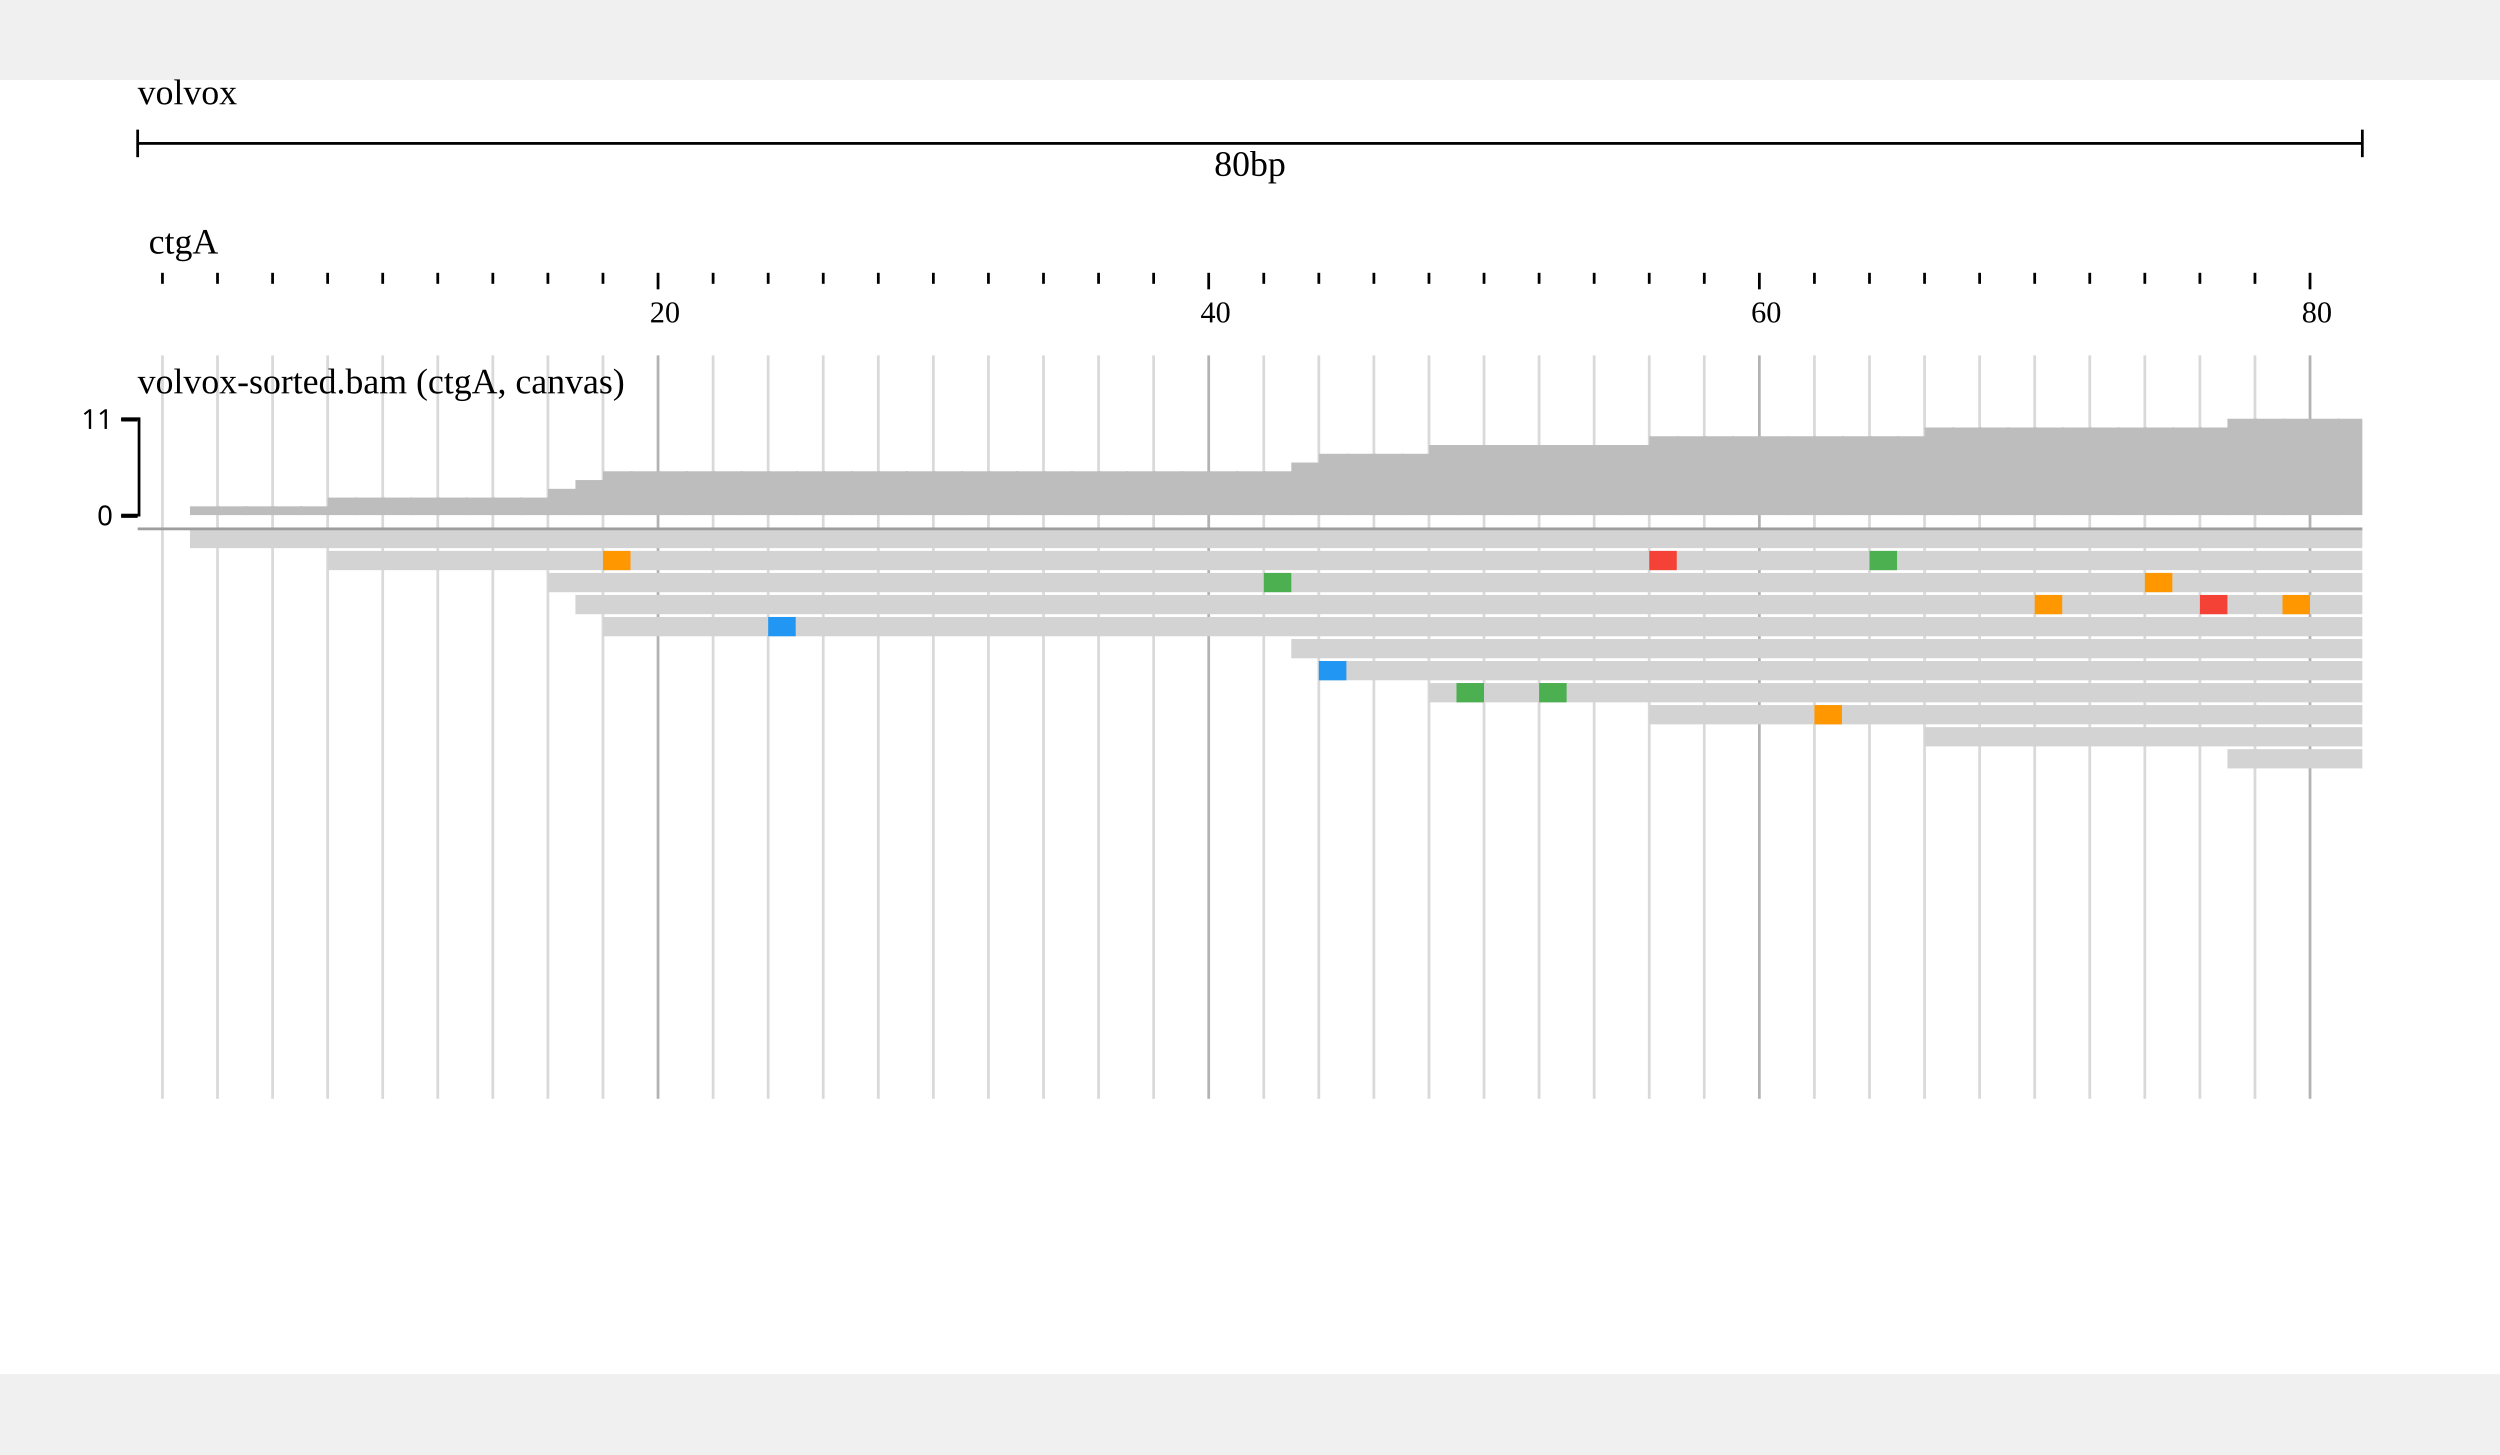
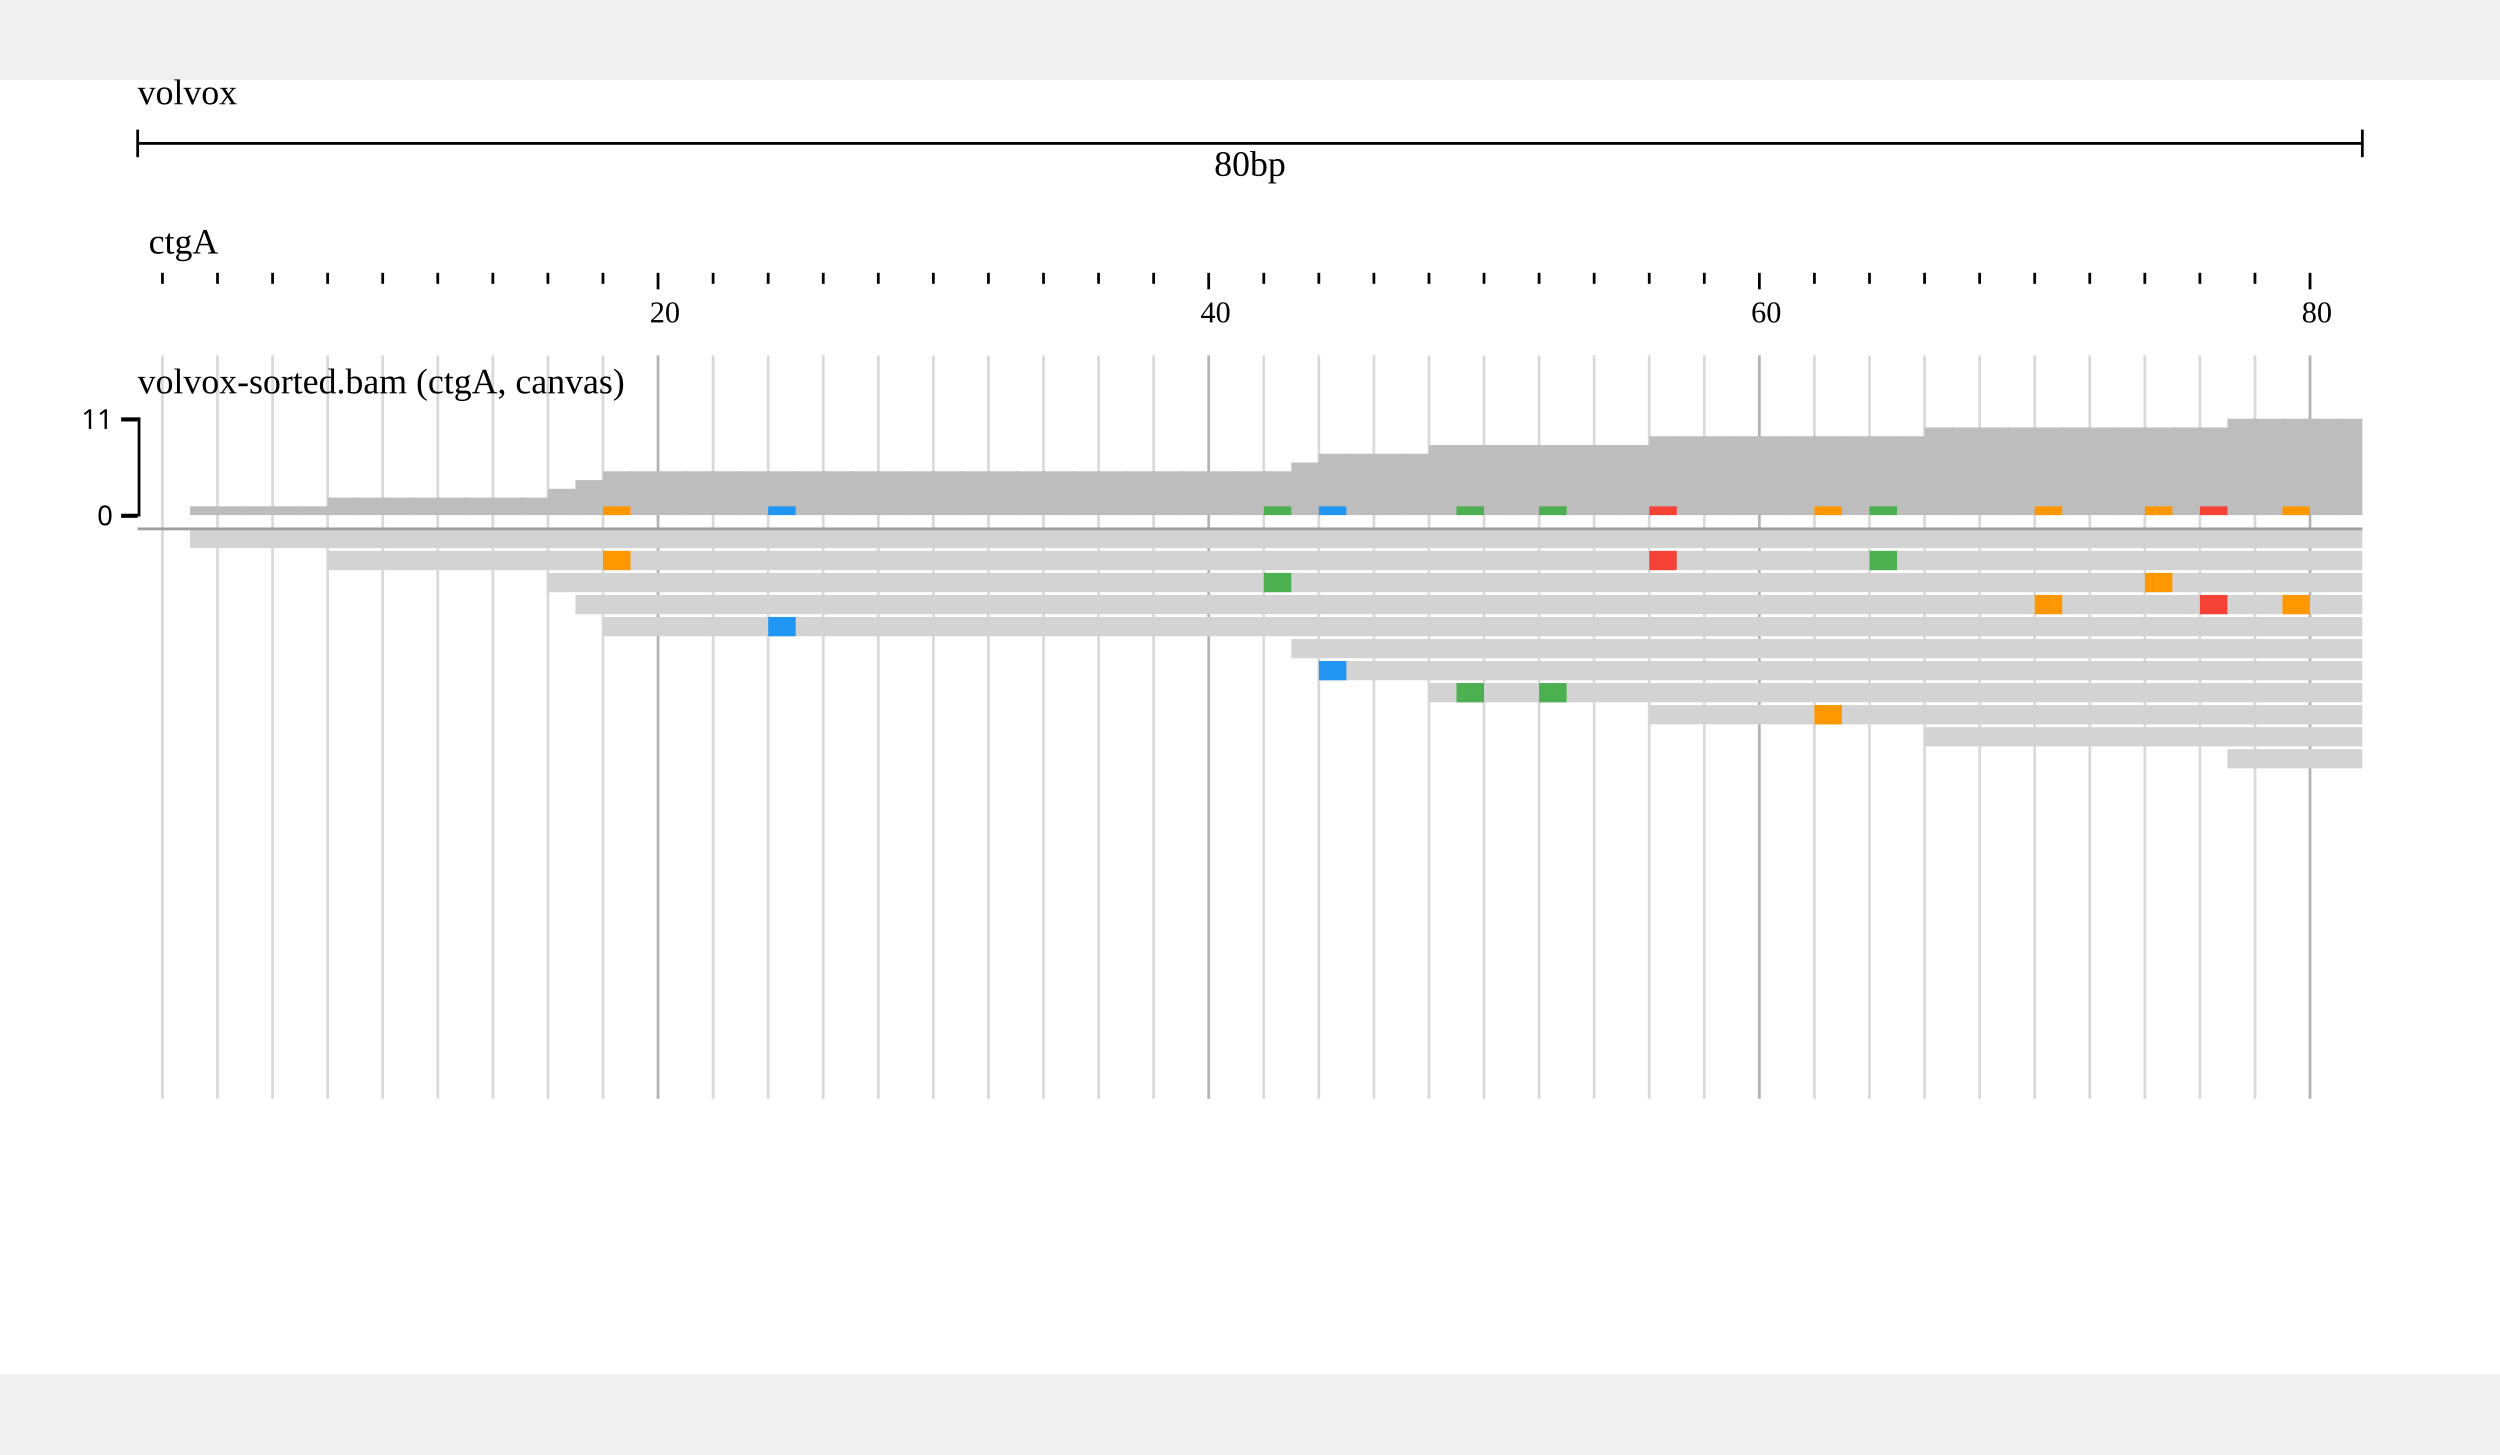
<svg xmlns="http://www.w3.org/2000/svg" width="808" height="470" viewBox="0,0,908,470">
  <rect width="908" height="470" fill="#ffffff" />
  <g transform="translate(50 0)">
    <g transform="translate(0)">
      <g id="header">
        <text x="0" y="0" dominant-baseline="hanging" font-size="13" fill="#000000">volvox</text>
        <g transform="translate(0 13)">
          <line x1="0" x2="808" y1="10" y2="10" stroke="#000000" />
          <line x1="0" x2="0" y1="5" y2="15" stroke="#000000" />
          <line x1="808" x2="808" y1="5" y2="15" stroke="#000000" />
          <text x="404" y="13" text-anchor="middle" dominant-baseline="hanging" font-size="13" fill="#000000">80bp</text>
        </g>
        <g transform="translate(0 50)">
          <g>
            <defs>
              <clipPath id="clip-volvox:ctgA:0.1:80.9:0">
                <rect x="0" y="0" width="808" height="100" />
              </clipPath>
            </defs>
            <g transform="translate(0 0)">
              <g clip-path="url(#clip-volvox:ctgA:0.1:80.9:0)">
                <text x="4" y="13" font-size="13" fill="#000000">ctgA</text>
                <g transform="translate(0 20)">
                  <line x1="-31" x2="-31" y1="0" y2="4" stroke-width="1" stroke="#000000" />
                  <line x1="-11" x2="-11" y1="0" y2="6" stroke-width="1" stroke="#000000" />
                  <line x1="9" x2="9" y1="0" y2="4" stroke-width="1" stroke="#000000" />
                  <line x1="29" x2="29" y1="0" y2="4" stroke-width="1" stroke="#000000" />
                  <line x1="49" x2="49" y1="0" y2="4" stroke-width="1" stroke="#000000" />
                  <line x1="69" x2="69" y1="0" y2="4" stroke-width="1" stroke="#000000" />
                  <line x1="89" x2="89" y1="0" y2="4" stroke-width="1" stroke="#000000" />
                  <line x1="109" x2="109" y1="0" y2="4" stroke-width="1" stroke="#000000" />
                  <line x1="129" x2="129" y1="0" y2="4" stroke-width="1" stroke="#000000" />
                  <line x1="149" x2="149" y1="0" y2="4" stroke-width="1" stroke="#000000" />
                  <line x1="169" x2="169" y1="0" y2="4" stroke-width="1" stroke="#000000" />
                  <line x1="189" x2="189" y1="0" y2="6" stroke-width="1" stroke="#000000" />
                  <line x1="209" x2="209" y1="0" y2="4" stroke-width="1" stroke="#000000" />
                  <line x1="229" x2="229" y1="0" y2="4" stroke-width="1" stroke="#000000" />
                  <line x1="249" x2="249" y1="0" y2="4" stroke-width="1" stroke="#000000" />
                  <line x1="269" x2="269" y1="0" y2="4" stroke-width="1" stroke="#000000" />
                  <line x1="289" x2="289" y1="0" y2="4" stroke-width="1" stroke="#000000" />
                  <line x1="309" x2="309" y1="0" y2="4" stroke-width="1" stroke="#000000" />
                  <line x1="329" x2="329" y1="0" y2="4" stroke-width="1" stroke="#000000" />
                  <line x1="349" x2="349" y1="0" y2="4" stroke-width="1" stroke="#000000" />
                  <line x1="369" x2="369" y1="0" y2="4" stroke-width="1" stroke="#000000" />
                  <line x1="389" x2="389" y1="0" y2="6" stroke-width="1" stroke="#000000" />
                  <line x1="409" x2="409" y1="0" y2="4" stroke-width="1" stroke="#000000" />
                  <line x1="429" x2="429" y1="0" y2="4" stroke-width="1" stroke="#000000" />
                  <line x1="449" x2="449" y1="0" y2="4" stroke-width="1" stroke="#000000" />
                  <line x1="469" x2="469" y1="0" y2="4" stroke-width="1" stroke="#000000" />
                  <line x1="489" x2="489" y1="0" y2="4" stroke-width="1" stroke="#000000" />
                  <line x1="509" x2="509" y1="0" y2="4" stroke-width="1" stroke="#000000" />
                  <line x1="529" x2="529" y1="0" y2="4" stroke-width="1" stroke="#000000" />
                  <line x1="549" x2="549" y1="0" y2="4" stroke-width="1" stroke="#000000" />
                  <line x1="569" x2="569" y1="0" y2="4" stroke-width="1" stroke="#000000" />
                  <line x1="589" x2="589" y1="0" y2="6" stroke-width="1" stroke="#000000" />
                  <line x1="609" x2="609" y1="0" y2="4" stroke-width="1" stroke="#000000" />
                  <line x1="629" x2="629" y1="0" y2="4" stroke-width="1" stroke="#000000" />
                  <line x1="649" x2="649" y1="0" y2="4" stroke-width="1" stroke="#000000" />
                  <line x1="669" x2="669" y1="0" y2="4" stroke-width="1" stroke="#000000" />
                  <line x1="689" x2="689" y1="0" y2="4" stroke-width="1" stroke="#000000" />
                  <line x1="709" x2="709" y1="0" y2="4" stroke-width="1" stroke="#000000" />
                  <line x1="729" x2="729" y1="0" y2="4" stroke-width="1" stroke="#000000" />
                  <line x1="749" x2="749" y1="0" y2="4" stroke-width="1" stroke="#000000" />
                  <line x1="769" x2="769" y1="0" y2="4" stroke-width="1" stroke="#000000" />
                  <line x1="789" x2="789" y1="0" y2="6" stroke-width="1" stroke="#000000" />
                  <line x1="809" x2="809" y1="0" y2="4" stroke-width="1" stroke="#000000" />
                  <line x1="829" x2="829" y1="0" y2="4" stroke-width="1" stroke="#000000" />
                  <text x="186" y="18" font-size="11" fill="#000000">20</text>
                  <text x="386" y="18" font-size="11" fill="#000000">40</text>
                  <text x="586" y="18" font-size="11" fill="#000000">60</text>
                  <text x="786" y="18" font-size="11" fill="#000000">80</text>
                </g>
              </g>
            </g>
          </g>
        </g>
      </g>
    </g>
    <g transform="translate(0 100)">
      <g>
        <defs>
          <clipPath id="gridline-clip-volvox:ctgA:0.1:80.9:0">
            <rect x="0" y="0" width="808" height="270" />
          </clipPath>
        </defs>
        <g transform="translate(0 0)" clip-path="url(#gridline-clip-volvox:ctgA:0.1:80.9:0)">
          <line x1="-31" x2="-31" y1="0" y2="270" stroke-width="1" stroke="#000000" stroke-opacity="0.15" />
          <line x1="-11" x2="-11" y1="0" y2="270" stroke-width="1" stroke="#000000" stroke-opacity="0.3" />
          <line x1="9" x2="9" y1="0" y2="270" stroke-width="1" stroke="#000000" stroke-opacity="0.15" />
          <line x1="29" x2="29" y1="0" y2="270" stroke-width="1" stroke="#000000" stroke-opacity="0.15" />
          <line x1="49" x2="49" y1="0" y2="270" stroke-width="1" stroke="#000000" stroke-opacity="0.15" />
          <line x1="69" x2="69" y1="0" y2="270" stroke-width="1" stroke="#000000" stroke-opacity="0.15" />
          <line x1="89" x2="89" y1="0" y2="270" stroke-width="1" stroke="#000000" stroke-opacity="0.15" />
          <line x1="109" x2="109" y1="0" y2="270" stroke-width="1" stroke="#000000" stroke-opacity="0.15" />
          <line x1="129" x2="129" y1="0" y2="270" stroke-width="1" stroke="#000000" stroke-opacity="0.15" />
          <line x1="149" x2="149" y1="0" y2="270" stroke-width="1" stroke="#000000" stroke-opacity="0.15" />
          <line x1="169" x2="169" y1="0" y2="270" stroke-width="1" stroke="#000000" stroke-opacity="0.15" />
          <line x1="189" x2="189" y1="0" y2="270" stroke-width="1" stroke="#000000" stroke-opacity="0.3" />
          <line x1="209" x2="209" y1="0" y2="270" stroke-width="1" stroke="#000000" stroke-opacity="0.15" />
          <line x1="229" x2="229" y1="0" y2="270" stroke-width="1" stroke="#000000" stroke-opacity="0.15" />
          <line x1="249" x2="249" y1="0" y2="270" stroke-width="1" stroke="#000000" stroke-opacity="0.15" />
          <line x1="269" x2="269" y1="0" y2="270" stroke-width="1" stroke="#000000" stroke-opacity="0.15" />
          <line x1="289" x2="289" y1="0" y2="270" stroke-width="1" stroke="#000000" stroke-opacity="0.15" />
          <line x1="309" x2="309" y1="0" y2="270" stroke-width="1" stroke="#000000" stroke-opacity="0.15" />
          <line x1="329" x2="329" y1="0" y2="270" stroke-width="1" stroke="#000000" stroke-opacity="0.15" />
          <line x1="349" x2="349" y1="0" y2="270" stroke-width="1" stroke="#000000" stroke-opacity="0.15" />
          <line x1="369" x2="369" y1="0" y2="270" stroke-width="1" stroke="#000000" stroke-opacity="0.15" />
          <line x1="389" x2="389" y1="0" y2="270" stroke-width="1" stroke="#000000" stroke-opacity="0.3" />
          <line x1="409" x2="409" y1="0" y2="270" stroke-width="1" stroke="#000000" stroke-opacity="0.15" />
          <line x1="429" x2="429" y1="0" y2="270" stroke-width="1" stroke="#000000" stroke-opacity="0.15" />
          <line x1="449" x2="449" y1="0" y2="270" stroke-width="1" stroke="#000000" stroke-opacity="0.15" />
          <line x1="469" x2="469" y1="0" y2="270" stroke-width="1" stroke="#000000" stroke-opacity="0.15" />
          <line x1="489" x2="489" y1="0" y2="270" stroke-width="1" stroke="#000000" stroke-opacity="0.15" />
          <line x1="509" x2="509" y1="0" y2="270" stroke-width="1" stroke="#000000" stroke-opacity="0.15" />
          <line x1="529" x2="529" y1="0" y2="270" stroke-width="1" stroke="#000000" stroke-opacity="0.15" />
          <line x1="549" x2="549" y1="0" y2="270" stroke-width="1" stroke="#000000" stroke-opacity="0.15" />
          <line x1="569" x2="569" y1="0" y2="270" stroke-width="1" stroke="#000000" stroke-opacity="0.15" />
          <line x1="589" x2="589" y1="0" y2="270" stroke-width="1" stroke="#000000" stroke-opacity="0.3" />
          <line x1="609" x2="609" y1="0" y2="270" stroke-width="1" stroke="#000000" stroke-opacity="0.15" />
          <line x1="629" x2="629" y1="0" y2="270" stroke-width="1" stroke="#000000" stroke-opacity="0.15" />
          <line x1="649" x2="649" y1="0" y2="270" stroke-width="1" stroke="#000000" stroke-opacity="0.15" />
          <line x1="669" x2="669" y1="0" y2="270" stroke-width="1" stroke="#000000" stroke-opacity="0.15" />
          <line x1="689" x2="689" y1="0" y2="270" stroke-width="1" stroke="#000000" stroke-opacity="0.15" />
          <line x1="709" x2="709" y1="0" y2="270" stroke-width="1" stroke="#000000" stroke-opacity="0.15" />
          <line x1="729" x2="729" y1="0" y2="270" stroke-width="1" stroke="#000000" stroke-opacity="0.15" />
          <line x1="749" x2="749" y1="0" y2="270" stroke-width="1" stroke="#000000" stroke-opacity="0.15" />
          <line x1="769" x2="769" y1="0" y2="270" stroke-width="1" stroke="#000000" stroke-opacity="0.15" />
          <line x1="789" x2="789" y1="0" y2="270" stroke-width="1" stroke="#000000" stroke-opacity="0.3" />
          <line x1="809" x2="809" y1="0" y2="270" stroke-width="1" stroke="#000000" stroke-opacity="0.15" />
          <line x1="829" x2="829" y1="0" y2="270" stroke-width="1" stroke="#000000" stroke-opacity="0.15" />
        </g>
      </g>
    </g>
    <g transform="translate(0 100)">
      <g transform="translate(0 0)">
        <defs>
          <clipPath id="track-clip-volvox_alignments_pileup_coverage">
            <rect x="-50" y="18" width="858" height="250" />
          </clipPath>
        </defs>
        <g clip-path="url(#track-clip-volvox_alignments_pileup_coverage)">
          <g transform="translate(0 18)">
            <defs>
-               <clipPath id="alignments-clip-UUfpdt6hlf">
+               <clipPath id="alignments-clip-ApUaVhFJE8">
                <rect x="0" y="0" width="808" height="250" />
              </clipPath>
            </defs>
-             <g clip-path="url(#alignments-clip-UUfpdt6hlf)">
+             <g clip-path="url(#alignments-clip-ApUaVhFJE8)">
              <g>
                <clipPath id="svgcanvas-clip-0">
                  <path d="M0,0h808v250h-808Z" />
                </clipPath>
                <g clip-path="url(#svgcanvas-clip-0)">
                  <rect x="-1" y="40" width="10.8" height="0" fill="rgb(189,189,189)" />
                  <rect x="9" y="40" width="10.8" height="0" fill="rgb(189,189,189)" />
                  <rect x="19" y="36.818" width="10.8" height="3.182" fill="rgb(189,189,189)" />
                  <rect x="29" y="36.818" width="10.8" height="3.182" fill="rgb(189,189,189)" />
                  <rect x="39" y="36.818" width="10.8" height="3.182" fill="rgb(189,189,189)" />
                  <rect x="49" y="36.818" width="10.8" height="3.182" fill="rgb(189,189,189)" />
                  <rect x="59" y="36.818" width="10.8" height="3.182" fill="rgb(189,189,189)" />
                  <rect x="69" y="33.636" width="10.8" height="6.364" fill="rgb(189,189,189)" />
                  <rect x="79" y="33.636" width="10.8" height="6.364" fill="rgb(189,189,189)" />
                  <rect x="89" y="33.636" width="10.8" height="6.364" fill="rgb(189,189,189)" />
                  <rect x="99" y="33.636" width="10.8" height="6.364" fill="rgb(189,189,189)" />
                  <rect x="109" y="33.636" width="10.8" height="6.364" fill="rgb(189,189,189)" />
                  <rect x="119" y="33.636" width="10.8" height="6.364" fill="rgb(189,189,189)" />
                  <rect x="129" y="33.636" width="10.8" height="6.364" fill="rgb(189,189,189)" />
                  <rect x="139" y="33.636" width="10.8" height="6.364" fill="rgb(189,189,189)" />
                  <rect x="149" y="30.455" width="10.8" height="9.545" fill="rgb(189,189,189)" />
                  <rect x="159" y="27.273" width="10.8" height="12.727" fill="rgb(189,189,189)" />
                  <rect x="169" y="24.091" width="10.8" height="15.909" fill="rgb(189,189,189)" />
                  <rect x="179" y="24.091" width="10.8" height="15.909" fill="rgb(189,189,189)" />
                  <rect x="189" y="24.091" width="10.8" height="15.909" fill="rgb(189,189,189)" />
                  <rect x="199" y="24.091" width="10.8" height="15.909" fill="rgb(189,189,189)" />
                  <rect x="209" y="24.091" width="10.8" height="15.909" fill="rgb(189,189,189)" />
                  <rect x="219" y="24.091" width="10.8" height="15.909" fill="rgb(189,189,189)" />
                  <rect x="229" y="24.091" width="10.8" height="15.909" fill="rgb(189,189,189)" />
                  <rect x="239" y="24.091" width="10.8" height="15.909" fill="rgb(189,189,189)" />
                  <rect x="249" y="24.091" width="10.8" height="15.909" fill="rgb(189,189,189)" />
                  <rect x="259" y="24.091" width="10.8" height="15.909" fill="rgb(189,189,189)" />
                  <rect x="269" y="24.091" width="10.8" height="15.909" fill="rgb(189,189,189)" />
                  <rect x="279" y="24.091" width="10.8" height="15.909" fill="rgb(189,189,189)" />
                  <rect x="289" y="24.091" width="10.8" height="15.909" fill="rgb(189,189,189)" />
                  <rect x="299" y="24.091" width="10.8" height="15.909" fill="rgb(189,189,189)" />
                  <rect x="309" y="24.091" width="10.8" height="15.909" fill="rgb(189,189,189)" />
                  <rect x="319" y="24.091" width="10.8" height="15.909" fill="rgb(189,189,189)" />
                  <rect x="329" y="24.091" width="10.8" height="15.909" fill="rgb(189,189,189)" />
                  <rect x="339" y="24.091" width="10.8" height="15.909" fill="rgb(189,189,189)" />
                  <rect x="349" y="24.091" width="10.8" height="15.909" fill="rgb(189,189,189)" />
                  <rect x="359" y="24.091" width="10.8" height="15.909" fill="rgb(189,189,189)" />
                  <rect x="369" y="24.091" width="10.8" height="15.909" fill="rgb(189,189,189)" />
                  <rect x="379" y="24.091" width="10.8" height="15.909" fill="rgb(189,189,189)" />
                  <rect x="389" y="24.091" width="10.8" height="15.909" fill="rgb(189,189,189)" />
                  <rect x="399" y="24.091" width="10.8" height="15.909" fill="rgb(189,189,189)" />
                  <rect x="409" y="24.091" width="10.8" height="15.909" fill="rgb(189,189,189)" />
                  <rect x="419" y="20.909" width="10.8" height="19.091" fill="rgb(189,189,189)" />
                  <rect x="429" y="17.727" width="10.8" height="22.273" fill="rgb(189,189,189)" />
                  <rect x="439" y="17.727" width="10.8" height="22.273" fill="rgb(189,189,189)" />
                  <rect x="449" y="17.727" width="10.8" height="22.273" fill="rgb(189,189,189)" />
                  <rect x="459" y="17.727" width="10.8" height="22.273" fill="rgb(189,189,189)" />
                  <rect x="469" y="14.545" width="10.8" height="25.455" fill="rgb(189,189,189)" />
                  <rect x="479" y="14.545" width="10.8" height="25.455" fill="rgb(189,189,189)" />
                  <rect x="489" y="14.545" width="10.8" height="25.455" fill="rgb(189,189,189)" />
                  <rect x="499" y="14.545" width="10.8" height="25.455" fill="rgb(189,189,189)" />
                  <rect x="509" y="14.545" width="10.8" height="25.455" fill="rgb(189,189,189)" />
                  <rect x="519" y="14.545" width="10.8" height="25.455" fill="rgb(189,189,189)" />
                  <rect x="529" y="14.545" width="10.8" height="25.455" fill="rgb(189,189,189)" />
                  <rect x="539" y="14.545" width="10.8" height="25.455" fill="rgb(189,189,189)" />
                  <rect x="549" y="11.364" width="10.8" height="28.636" fill="rgb(189,189,189)" />
                  <rect x="559" y="11.364" width="10.8" height="28.636" fill="rgb(189,189,189)" />
                  <rect x="569" y="11.364" width="10.8" height="28.636" fill="rgb(189,189,189)" />
                  <rect x="579" y="11.364" width="10.8" height="28.636" fill="rgb(189,189,189)" />
                  <rect x="589" y="11.364" width="10.8" height="28.636" fill="rgb(189,189,189)" />
                  <rect x="599" y="11.364" width="10.8" height="28.636" fill="rgb(189,189,189)" />
                  <rect x="609" y="11.364" width="10.8" height="28.636" fill="rgb(189,189,189)" />
                  <rect x="619" y="11.364" width="10.8" height="28.636" fill="rgb(189,189,189)" />
                  <rect x="629" y="11.364" width="10.8" height="28.636" fill="rgb(189,189,189)" />
                  <rect x="639" y="11.364" width="10.8" height="28.636" fill="rgb(189,189,189)" />
                  <rect x="649" y="8.182" width="10.8" height="31.818" fill="rgb(189,189,189)" />
                  <rect x="659" y="8.182" width="10.8" height="31.818" fill="rgb(189,189,189)" />
                  <rect x="669" y="8.182" width="10.8" height="31.818" fill="rgb(189,189,189)" />
                  <rect x="679" y="8.182" width="10.8" height="31.818" fill="rgb(189,189,189)" />
                  <rect x="689" y="8.182" width="10.8" height="31.818" fill="rgb(189,189,189)" />
                  <rect x="699" y="8.182" width="10.8" height="31.818" fill="rgb(189,189,189)" />
                  <rect x="709" y="8.182" width="10.8" height="31.818" fill="rgb(189,189,189)" />
                  <rect x="719" y="8.182" width="10.8" height="31.818" fill="rgb(189,189,189)" />
                  <rect x="729" y="8.182" width="10.8" height="31.818" fill="rgb(189,189,189)" />
                  <rect x="739" y="8.182" width="10.8" height="31.818" fill="rgb(189,189,189)" />
                  <rect x="749" y="8.182" width="10.8" height="31.818" fill="rgb(189,189,189)" />
                  <rect x="759" y="5" width="10.8" height="35" fill="rgb(189,189,189)" />
                  <rect x="769" y="5" width="10.8" height="35" fill="rgb(189,189,189)" />
                  <rect x="779" y="5" width="10.8" height="35" fill="rgb(189,189,189)" />
                  <rect x="789" y="5" width="10.8" height="35" fill="rgb(189,189,189)" />
                  <rect x="799" y="5" width="10.8" height="35" fill="rgb(189,189,189)" />
+                   <rect x="169" y="36.818" width="10" height="3.182" fill="rgb(255,152,0)" />
+                   <rect x="549" y="36.818" width="10" height="3.182" fill="rgb(244,67,54)" />
+                   <rect x="629" y="36.818" width="10" height="3.182" fill="rgb(76,175,80)" />
+                   <rect x="409" y="36.818" width="10" height="3.182" fill="rgb(76,175,80)" />
+                   <rect x="729" y="36.818" width="10" height="3.182" fill="rgb(255,152,0)" />
+                   <rect x="689" y="36.818" width="10" height="3.182" fill="rgb(255,152,0)" />
+                   <rect x="749" y="36.818" width="10" height="3.182" fill="rgb(244,67,54)" />
+                   <rect x="779" y="36.818" width="10" height="3.182" fill="rgb(255,152,0)" />
+                   <rect x="229" y="36.818" width="10" height="3.182" fill="rgb(33,150,243)" />
+                   <rect x="429" y="36.818" width="10" height="3.182" fill="rgb(33,150,243)" />
+                   <rect x="479" y="36.818" width="10" height="3.182" fill="rgb(76,175,80)" />
+                   <rect x="509" y="36.818" width="10" height="3.182" fill="rgb(76,175,80)" />
+                   <rect x="609" y="36.818" width="10" height="3.182" fill="rgb(255,152,0)" />
                  <clipPath id="svgcanvas-clip-1">
                    <path d="M0,45h808v205h-808Z" />
                  </clipPath>
                  <g clip-path="url(#svgcanvas-clip-1)">
                    <rect x="19" y="45" width="1000" height="7" fill="rgb(211,211,211)" />
                    <rect x="69" y="53" width="1000" height="7" fill="rgb(211,211,211)" />
                    <rect x="149" y="61" width="1000" height="7" fill="rgb(211,211,211)" />
                    <rect x="159" y="69" width="1000" height="7" fill="rgb(211,211,211)" />
                    <rect x="169" y="77" width="1000" height="7" fill="rgb(211,211,211)" />
                    <rect x="419" y="85" width="1000" height="7" fill="rgb(211,211,211)" />
                    <rect x="429" y="93" width="1000" height="7" fill="rgb(211,211,211)" />
                    <rect x="469" y="101" width="1000" height="7" fill="rgb(211,211,211)" />
                    <rect x="549" y="109" width="1000" height="7" fill="rgb(211,211,211)" />
                    <rect x="649" y="117" width="1000" height="7" fill="rgb(211,211,211)" />
                    <rect x="759" y="125" width="1000" height="7" fill="rgb(211,211,211)" />
                    <rect x="899" y="133" width="1000" height="7" fill="rgb(211,211,211)" />
                    <rect x="939" y="141" width="1000" height="7" fill="rgb(211,211,211)" />
                    <rect x="1089" y="45" width="1000" height="7" fill="rgb(211,211,211)" />
                    <rect x="169" y="53" width="10" height="7" fill="rgb(255,152,0)" />
                    <rect x="549" y="53" width="10" height="7" fill="rgb(244,67,54)" />
                    <rect x="629" y="53" width="10" height="7" fill="rgb(76,175,80)" />
                    <rect x="829" y="53" width="10" height="7" fill="rgb(33,150,243)" />
                    <rect x="409" y="61" width="10" height="7" fill="rgb(76,175,80)" />
                    <rect x="729" y="61" width="10" height="7" fill="rgb(255,152,0)" />
                    <rect x="1029" y="61" width="10" height="7" fill="rgb(76,175,80)" />
                    <rect x="689" y="69" width="10" height="7" fill="rgb(255,152,0)" />
                    <rect x="749" y="69" width="10" height="7" fill="rgb(244,67,54)" />
                    <rect x="779" y="69" width="10" height="7" fill="rgb(255,152,0)" />
                    <rect x="849" y="69" width="10" height="7" fill="rgb(76,175,80)" />
                    <rect x="229" y="77" width="10" height="7" fill="rgb(33,150,243)" />
                    <rect x="859" y="77" width="10" height="7" fill="rgb(255,152,0)" />
                    <rect x="1109" y="77" width="10" height="7" fill="rgb(33,150,243)" />
                    <rect x="1039" y="85" width="10" height="7" fill="rgb(244,67,54)" />
                    <rect x="429" y="93" width="10" height="7" fill="rgb(33,150,243)" />
                    <rect x="1339" y="93" width="10" height="7" fill="rgb(76,175,80)" />
                    <rect x="479" y="101" width="10" height="7" fill="rgb(76,175,80)" />
                    <rect x="509" y="101" width="10" height="7" fill="rgb(76,175,80)" />
                    <rect x="609" y="109" width="10" height="7" fill="rgb(255,152,0)" />
                    <rect x="1039" y="117" width="10" height="7" fill="rgb(33,150,243)" />
                  </g>
                </g>
              </g>
              <line x1="0" y1="45" x2="808" y2="45" stroke="#9e9e9e" stroke-width="1" />
              <g transform="translate(0,5)" />
            </g>
            <g transform="translate(0)">
              <g fill="none" font-size="10" font-family="sans-serif" text-anchor="end" stroke-width="1">
                <path stroke="rgb(0, 0, 0)" d="M-6,5H0.5V40H-6" />
                <g transform="translate(0,40)">
                  <line stroke="rgb(0, 0, 0)" x2="-6" y1="0.5" y2="0.5" />
                  <text stroke="#fff" stroke-width="2.5" paint-order="stroke" fill="rgb(0, 0, 0)" dy="0.32em" x="-9" y="0.5">0</text>
                </g>
                <g transform="translate(0,5)">
                  <line stroke="rgb(0, 0, 0)" x2="-6" y1="0.5" y2="0.5" />
                  <text stroke="#fff" stroke-width="2.5" paint-order="stroke" fill="rgb(0, 0, 0)" dy="0.32em" x="-9" y="0.5">11</text>
                </g>
              </g>
            </g>
          </g>
        </g>
        <text x="0" y="5" fill="#000000" font-size="13" dominant-baseline="hanging">volvox-sorted.bam (ctgA, canvas)</text>
      </g>
    </g>
  </g>
</svg>
